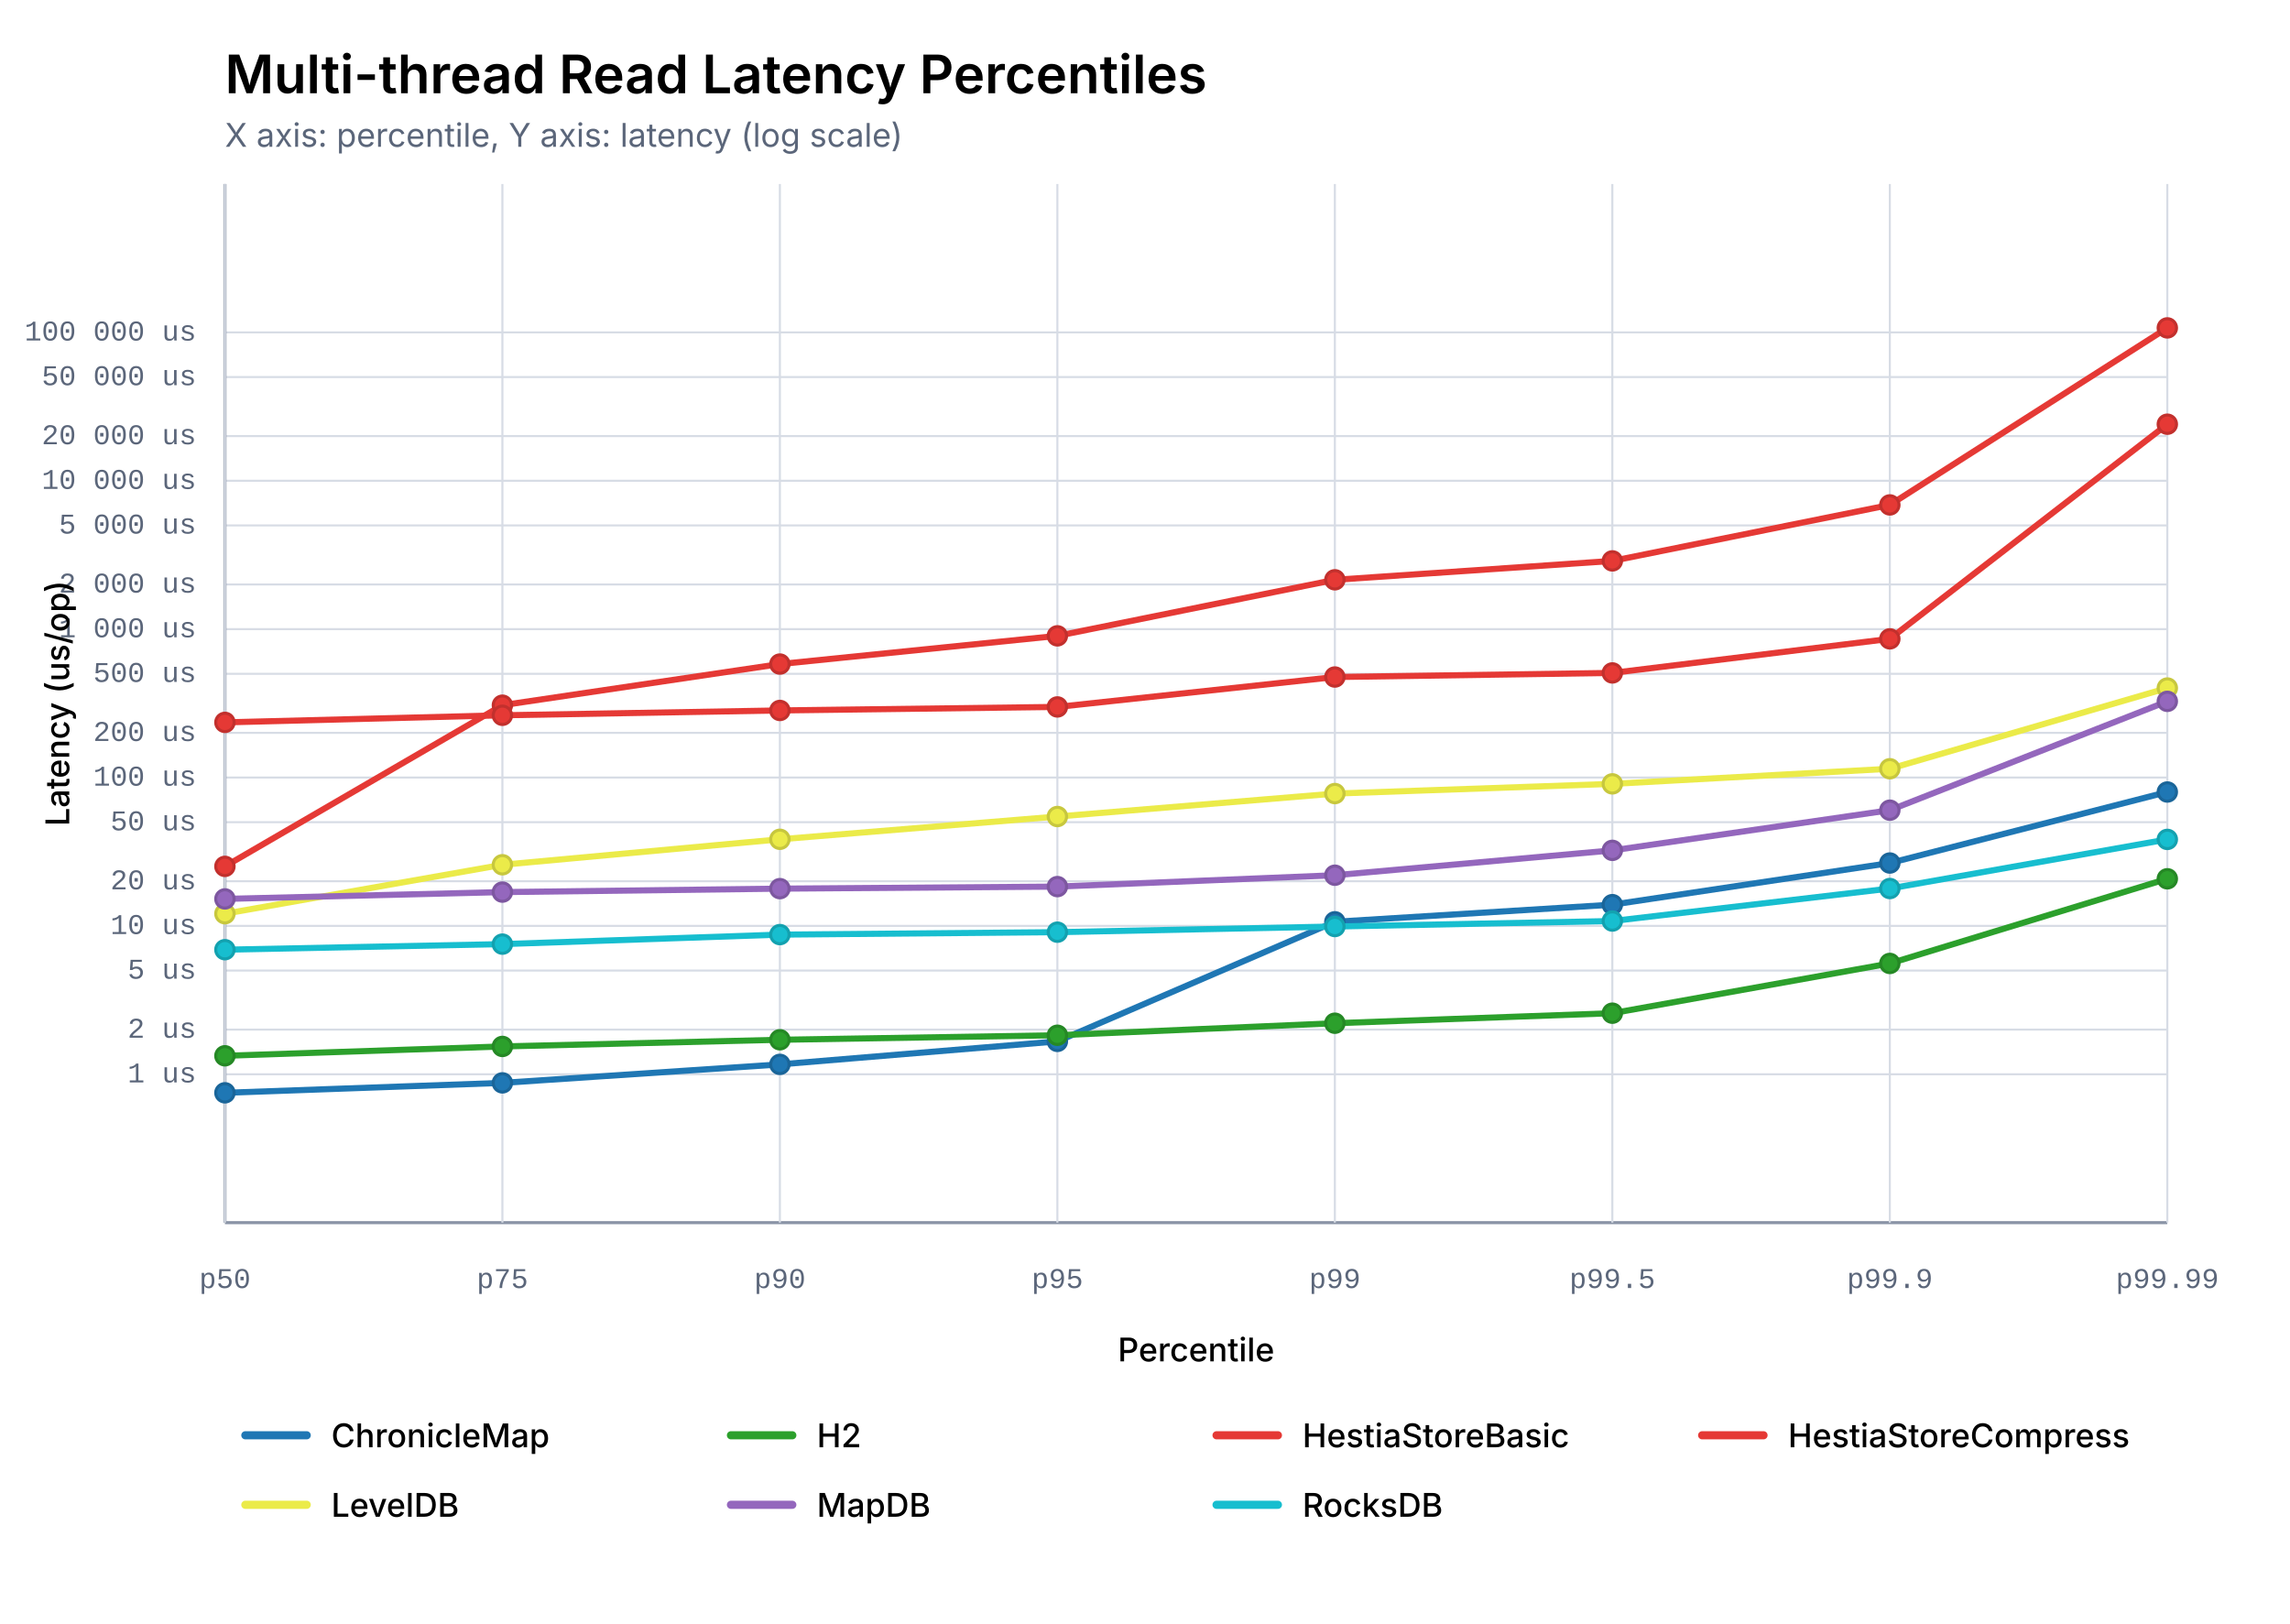
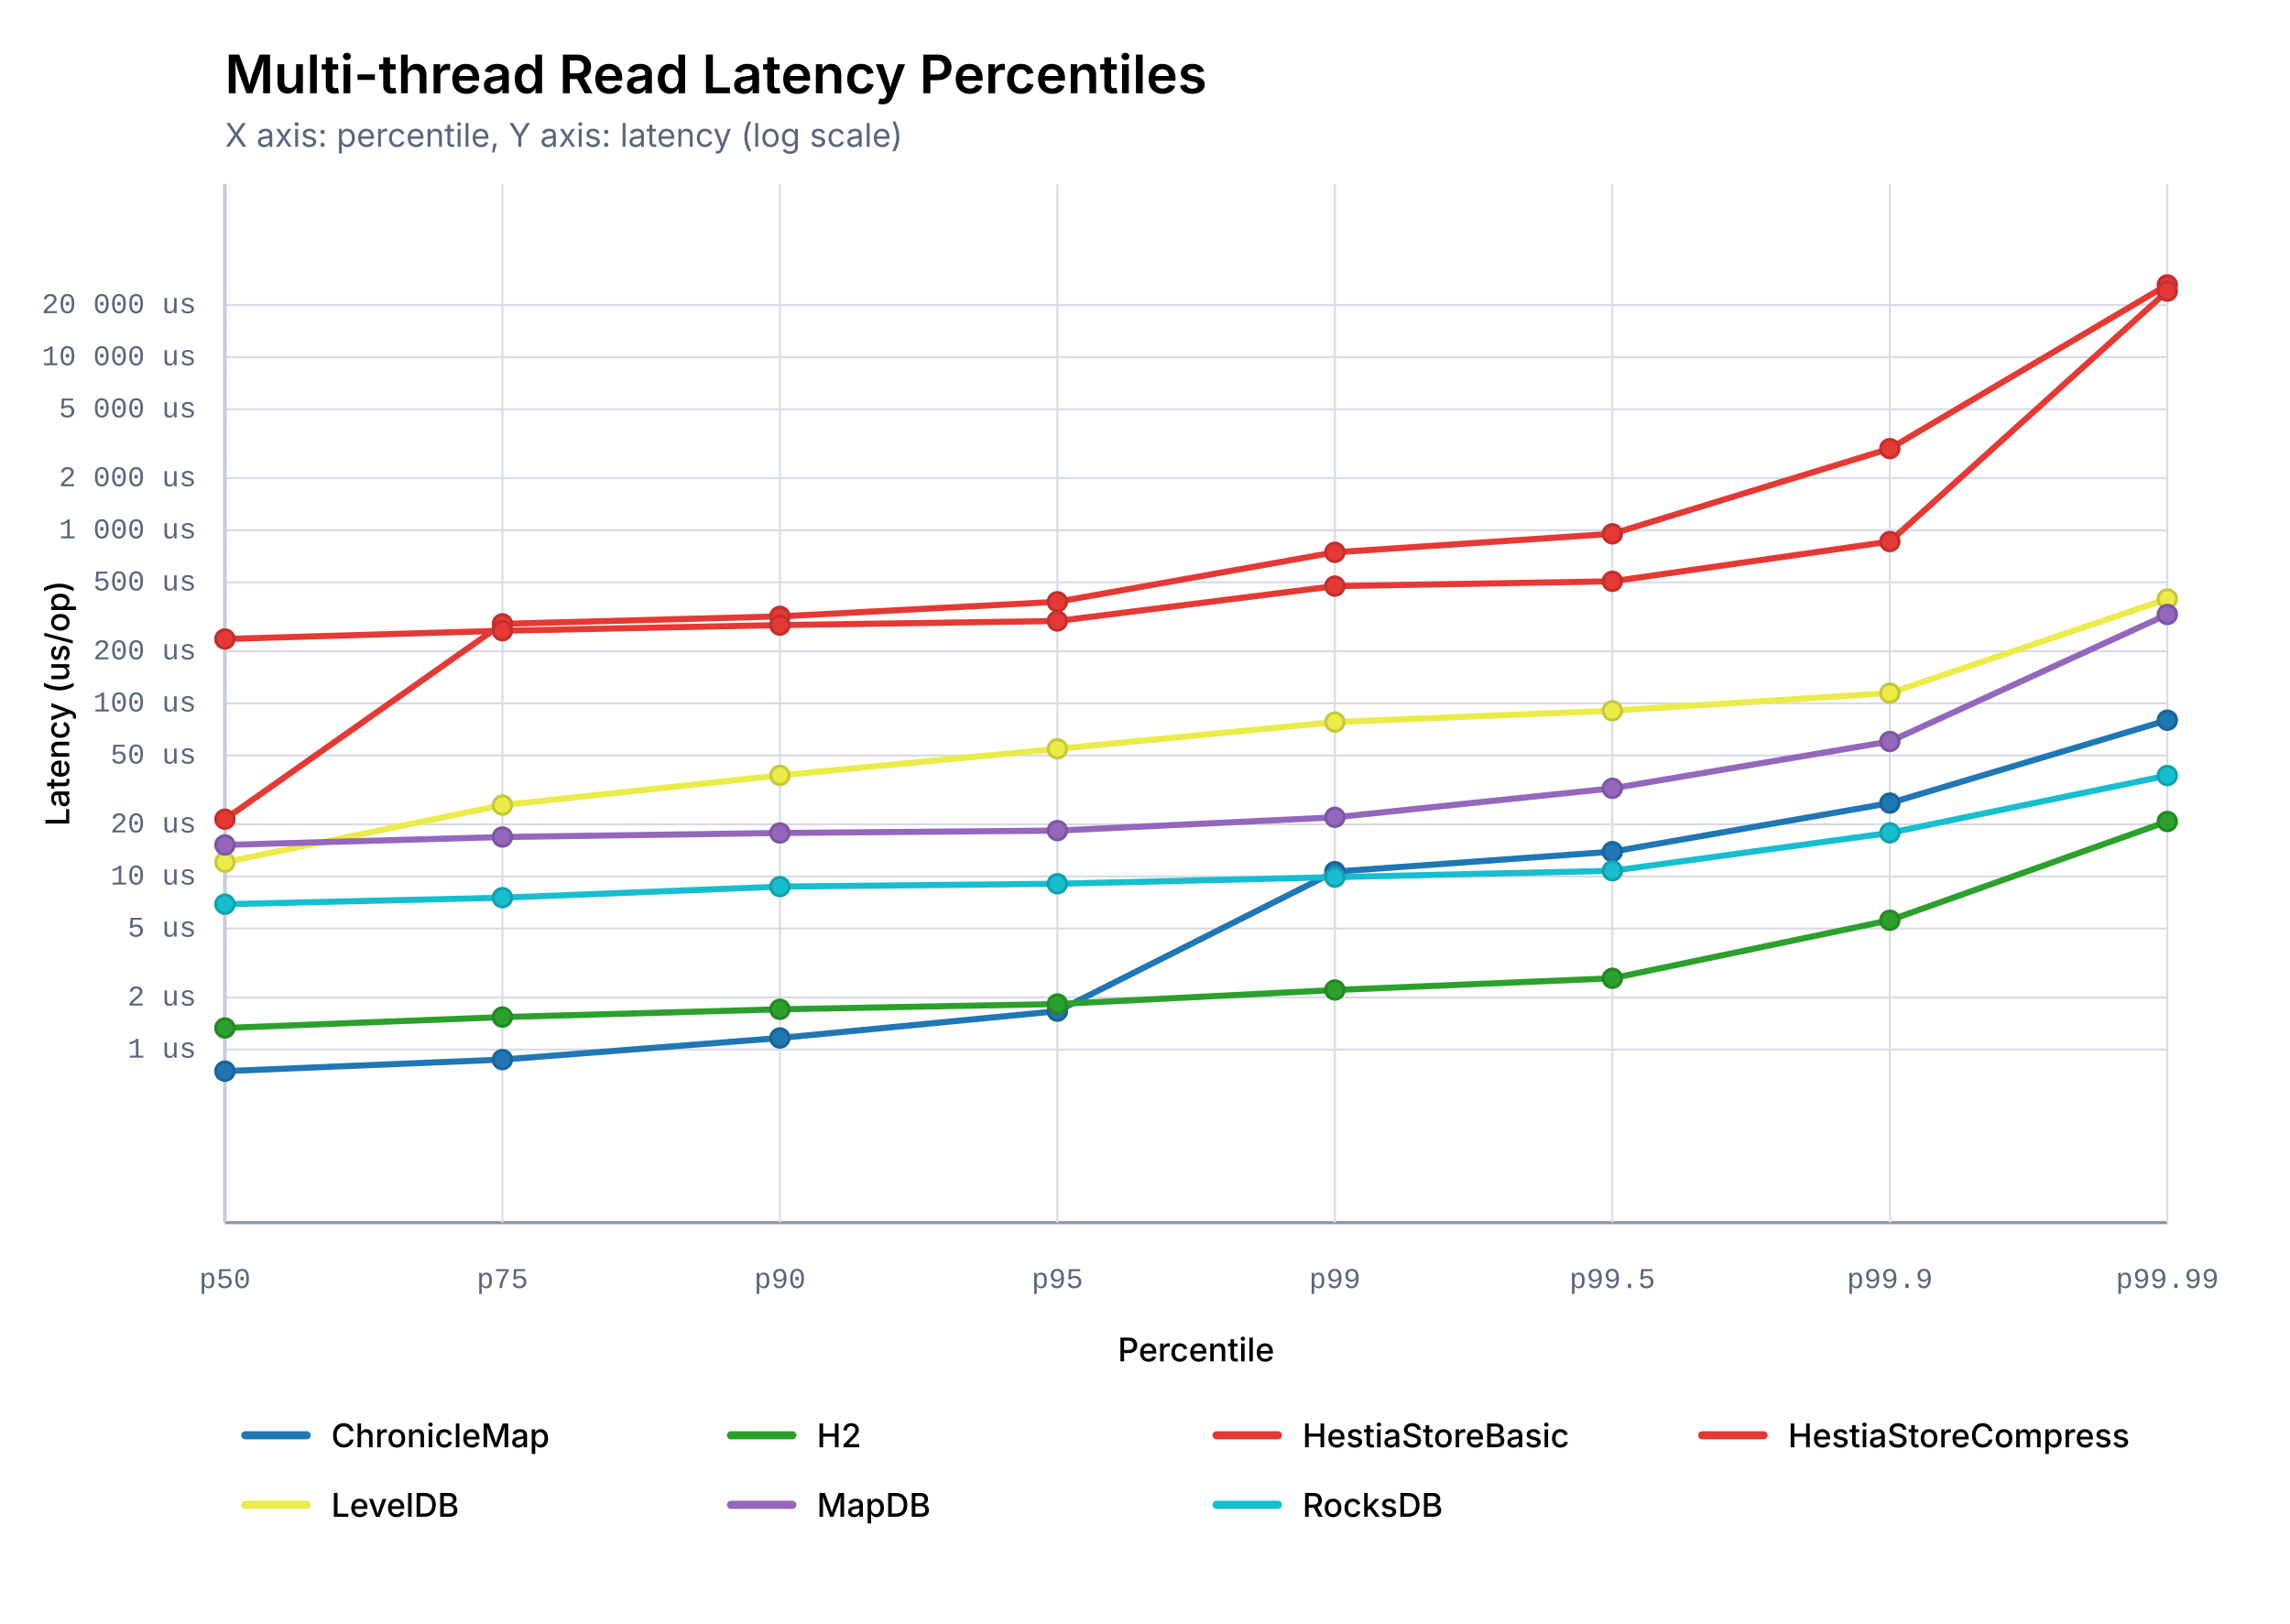
<svg xmlns="http://www.w3.org/2000/svg" width="1120" height="794" viewBox="0 0 1120 794">
  <style>
        text { fill: currentColor; dominant-baseline: middle; }
        .title { font: 600 26px "Inter", "Helvetica Neue", Arial, sans-serif; }
        .subtitle { font: 16px "Inter", "Helvetica Neue", Arial, sans-serif; fill: #5B667A; }
        .axis-label { font: 500 16px "Inter", "Helvetica Neue", Arial, sans-serif; }
        .tick { font: 14px "IBM Plex Mono", "Courier New", monospace; fill: #5B667A; }
        .legend { font: 500 16px "Inter", "Helvetica Neue", Arial, sans-serif; }
        .grid { stroke: #D7DCE5; stroke-width: 1; fill: none; }
        .axis { stroke: #8A94A6; stroke-width: 1.5; fill: none; }
    </style>
  <text class="title" x="110" y="36">Multi-thread Read Latency Percentiles</text>
  <text class="subtitle" x="110" y="66">X axis: percentile, Y axis: latency (log scale)</text>
-   <line class="grid" x1="110" y1="525.429" x2="1060" y2="525.429" />
-   <text class="tick" x="96" y="525.429" text-anchor="end">1 us</text>
-   <line class="grid" x1="110" y1="503.582" x2="1060" y2="503.582" />
-   <text class="tick" x="96" y="503.582" text-anchor="end">2 us</text>
-   <line class="grid" x1="110" y1="474.703" x2="1060" y2="474.703" />
-   <text class="tick" x="96" y="474.703" text-anchor="end">5 us</text>
-   <line class="grid" x1="110" y1="452.857" x2="1060" y2="452.857" />
-   <text class="tick" x="96" y="452.857" text-anchor="end">10 us</text>
-   <line class="grid" x1="110" y1="431.011" x2="1060" y2="431.011" />
-   <text class="tick" x="96" y="431.011" text-anchor="end">20 us</text>
-   <line class="grid" x1="110" y1="402.132" x2="1060" y2="402.132" />
-   <text class="tick" x="96" y="402.132" text-anchor="end">50 us</text>
-   <line class="grid" x1="110" y1="380.286" x2="1060" y2="380.286" />
-   <text class="tick" x="96" y="380.286" text-anchor="end">100 us</text>
-   <line class="grid" x1="110" y1="358.44" x2="1060" y2="358.44" />
-   <text class="tick" x="96" y="358.44" text-anchor="end">200 us</text>
-   <line class="grid" x1="110" y1="329.56" x2="1060" y2="329.56" />
-   <text class="tick" x="96" y="329.56" text-anchor="end">500 us</text>
-   <line class="grid" x1="110" y1="307.714" x2="1060" y2="307.714" />
-   <text class="tick" x="96" y="307.714" text-anchor="end">1 000 us</text>
-   <line class="grid" x1="110" y1="285.868" x2="1060" y2="285.868" />
-   <text class="tick" x="96" y="285.868" text-anchor="end">2 000 us</text>
-   <line class="grid" x1="110" y1="256.989" x2="1060" y2="256.989" />
-   <text class="tick" x="96" y="256.989" text-anchor="end">5 000 us</text>
-   <line class="grid" x1="110" y1="235.143" x2="1060" y2="235.143" />
-   <text class="tick" x="96" y="235.143" text-anchor="end">10 000 us</text>
-   <line class="grid" x1="110" y1="213.297" x2="1060" y2="213.297" />
-   <text class="tick" x="96" y="213.297" text-anchor="end">20 000 us</text>
-   <line class="grid" x1="110" y1="184.418" x2="1060" y2="184.418" />
-   <text class="tick" x="96" y="184.418" text-anchor="end">50 000 us</text>
-   <line class="grid" x1="110" y1="162.571" x2="1060" y2="162.571" />
-   <text class="tick" x="96" y="162.571" text-anchor="end">100 000 us</text>
+   <line class="grid" x1="110" y1="513.333" x2="1060" y2="513.333" />
+   <text class="tick" x="96" y="513.333" text-anchor="end">1 us</text>
+   <line class="grid" x1="110" y1="487.846" x2="1060" y2="487.846" />
+   <text class="tick" x="96" y="487.846" text-anchor="end">2 us</text>
+   <line class="grid" x1="110" y1="454.154" x2="1060" y2="454.154" />
+   <text class="tick" x="96" y="454.154" text-anchor="end">5 us</text>
+   <line class="grid" x1="110" y1="428.667" x2="1060" y2="428.667" />
+   <text class="tick" x="96" y="428.667" text-anchor="end">10 us</text>
+   <line class="grid" x1="110" y1="403.179" x2="1060" y2="403.179" />
+   <text class="tick" x="96" y="403.179" text-anchor="end">20 us</text>
+   <line class="grid" x1="110" y1="369.487" x2="1060" y2="369.487" />
+   <text class="tick" x="96" y="369.487" text-anchor="end">50 us</text>
+   <line class="grid" x1="110" y1="344.0" x2="1060" y2="344.0" />
+   <text class="tick" x="96" y="344.0" text-anchor="end">100 us</text>
+   <line class="grid" x1="110" y1="318.513" x2="1060" y2="318.513" />
+   <text class="tick" x="96" y="318.513" text-anchor="end">200 us</text>
+   <line class="grid" x1="110" y1="284.821" x2="1060" y2="284.821" />
+   <text class="tick" x="96" y="284.821" text-anchor="end">500 us</text>
+   <line class="grid" x1="110" y1="259.333" x2="1060" y2="259.333" />
+   <text class="tick" x="96" y="259.333" text-anchor="end">1 000 us</text>
+   <line class="grid" x1="110" y1="233.846" x2="1060" y2="233.846" />
+   <text class="tick" x="96" y="233.846" text-anchor="end">2 000 us</text>
+   <line class="grid" x1="110" y1="200.154" x2="1060" y2="200.154" />
+   <text class="tick" x="96" y="200.154" text-anchor="end">5 000 us</text>
+   <line class="grid" x1="110" y1="174.667" x2="1060" y2="174.667" />
+   <text class="tick" x="96" y="174.667" text-anchor="end">10 000 us</text>
+   <line class="grid" x1="110" y1="149.179" x2="1060" y2="149.179" />
+   <text class="tick" x="96" y="149.179" text-anchor="end">20 000 us</text>
  <line class="axis" x1="110" y1="598" x2="1060" y2="598" />
  <line class="axis" x1="110" y1="90" x2="110" y2="598" />
  <line class="grid" x1="110.0" y1="90" x2="110.0" y2="598" />
  <text class="tick" x="110.0" y="626" text-anchor="middle">p50</text>
  <line class="grid" x1="245.714" y1="90" x2="245.714" y2="598" />
  <text class="tick" x="245.714" y="626" text-anchor="middle">p75</text>
  <line class="grid" x1="381.429" y1="90" x2="381.429" y2="598" />
  <text class="tick" x="381.429" y="626" text-anchor="middle">p90</text>
  <line class="grid" x1="517.143" y1="90" x2="517.143" y2="598" />
  <text class="tick" x="517.143" y="626" text-anchor="middle">p95</text>
  <line class="grid" x1="652.857" y1="90" x2="652.857" y2="598" />
  <text class="tick" x="652.857" y="626" text-anchor="middle">p99</text>
  <line class="grid" x1="788.571" y1="90" x2="788.571" y2="598" />
  <text class="tick" x="788.571" y="626" text-anchor="middle">p99.5</text>
  <line class="grid" x1="924.286" y1="90" x2="924.286" y2="598" />
  <text class="tick" x="924.286" y="626" text-anchor="middle">p99.9</text>
  <line class="grid" x1="1060.0" y1="90" x2="1060.0" y2="598" />
  <text class="tick" x="1060.0" y="626" text-anchor="middle">p99.99</text>
  <text class="axis-label" x="585" y="660" text-anchor="middle">Percentile</text>
  <text class="axis-label" x="28" y="344" transform="rotate(-90 28 344)" text-anchor="middle">Latency (us/op)</text>
-   <polyline points="110.00,534.50 245.71,529.64 381.43,520.59 517.14,509.34 652.86,450.85 788.57,442.47 924.29,422.11 1060.00,387.37" fill="none" stroke="#1F77B4" stroke-width="3" stroke-linejoin="round" stroke-linecap="round" />
-   <circle cx="110.0" cy="534.496" r="4.5" fill="#1F77B4" stroke="#1A6599" stroke-width="1.5" />
-   <circle cx="245.714" cy="529.637" r="4.5" fill="#1F77B4" stroke="#1A6599" stroke-width="1.5" />
-   <circle cx="381.429" cy="520.588" r="4.5" fill="#1F77B4" stroke="#1A6599" stroke-width="1.5" />
-   <circle cx="517.143" cy="509.341" r="4.5" fill="#1F77B4" stroke="#1A6599" stroke-width="1.5" />
-   <circle cx="652.857" cy="450.855" r="4.5" fill="#1F77B4" stroke="#1A6599" stroke-width="1.5" />
-   <circle cx="788.571" cy="442.469" r="4.5" fill="#1F77B4" stroke="#1A6599" stroke-width="1.5" />
-   <circle cx="924.286" cy="422.108" r="4.5" fill="#1F77B4" stroke="#1A6599" stroke-width="1.5" />
-   <circle cx="1060.0" cy="387.369" r="4.5" fill="#1F77B4" stroke="#1A6599" stroke-width="1.5" />
-   <polyline points="110.00,516.39 245.71,511.82 381.43,508.56 517.14,506.35 652.86,500.46 788.57,495.56 924.29,471.22 1060.00,429.82" fill="none" stroke="#2CA02C" stroke-width="3" stroke-linejoin="round" stroke-linecap="round" />
-   <circle cx="110.0" cy="516.393" r="4.5" fill="#2CA02C" stroke="#258825" stroke-width="1.5" />
-   <circle cx="245.714" cy="511.82" r="4.5" fill="#2CA02C" stroke="#258825" stroke-width="1.5" />
-   <circle cx="381.429" cy="508.557" r="4.5" fill="#2CA02C" stroke="#258825" stroke-width="1.5" />
-   <circle cx="517.143" cy="506.348" r="4.5" fill="#2CA02C" stroke="#258825" stroke-width="1.5" />
-   <circle cx="652.857" cy="500.464" r="4.5" fill="#2CA02C" stroke="#258825" stroke-width="1.5" />
-   <circle cx="788.571" cy="495.557" r="4.5" fill="#2CA02C" stroke="#258825" stroke-width="1.5" />
-   <circle cx="924.286" cy="471.222" r="4.5" fill="#2CA02C" stroke="#258825" stroke-width="1.5" />
-   <circle cx="1060.0" cy="429.823" r="4.5" fill="#2CA02C" stroke="#258825" stroke-width="1.5" />
-   <polyline points="110.00,423.75 245.71,344.91 381.43,324.79 517.14,311.00 652.86,283.58 788.57,274.34 924.29,246.96 1060.00,160.38" fill="none" stroke="#E53935" stroke-width="3" stroke-linejoin="round" stroke-linecap="round" />
-   <circle cx="110.0" cy="423.747" r="4.5" fill="#E53935" stroke="#C2302D" stroke-width="1.5" />
-   <circle cx="245.714" cy="344.913" r="4.5" fill="#E53935" stroke="#C2302D" stroke-width="1.5" />
-   <circle cx="381.429" cy="324.794" r="4.5" fill="#E53935" stroke="#C2302D" stroke-width="1.5" />
-   <circle cx="517.143" cy="310.996" r="4.5" fill="#E53935" stroke="#C2302D" stroke-width="1.5" />
-   <circle cx="652.857" cy="283.583" r="4.5" fill="#E53935" stroke="#C2302D" stroke-width="1.5" />
-   <circle cx="788.571" cy="274.336" r="4.5" fill="#E53935" stroke="#C2302D" stroke-width="1.5" />
-   <circle cx="924.286" cy="246.961" r="4.5" fill="#E53935" stroke="#C2302D" stroke-width="1.5" />
-   <circle cx="1060.0" cy="160.378" r="4.5" fill="#E53935" stroke="#C2302D" stroke-width="1.5" />
-   <polyline points="110.00,353.32 245.71,349.85 381.43,347.48 517.14,345.76 652.86,331.13 788.57,329.13 924.29,312.46 1060.00,207.48" fill="none" stroke="#E53935" stroke-width="3" stroke-linejoin="round" stroke-linecap="round" />
-   <circle cx="110.0" cy="353.321" r="4.5" fill="#E53935" stroke="#C2302D" stroke-width="1.5" />
-   <circle cx="245.714" cy="349.85" r="4.5" fill="#E53935" stroke="#C2302D" stroke-width="1.5" />
-   <circle cx="381.429" cy="347.484" r="4.5" fill="#E53935" stroke="#C2302D" stroke-width="1.5" />
-   <circle cx="517.143" cy="345.765" r="4.5" fill="#E53935" stroke="#C2302D" stroke-width="1.5" />
-   <circle cx="652.857" cy="331.134" r="4.5" fill="#E53935" stroke="#C2302D" stroke-width="1.5" />
-   <circle cx="788.571" cy="329.13" r="4.5" fill="#E53935" stroke="#C2302D" stroke-width="1.5" />
-   <circle cx="924.286" cy="312.462" r="4.5" fill="#E53935" stroke="#C2302D" stroke-width="1.5" />
-   <circle cx="1060.0" cy="207.483" r="4.5" fill="#E53935" stroke="#C2302D" stroke-width="1.5" />
-   <polyline points="110.00,446.90 245.71,422.96 381.43,410.50 517.14,399.36 652.86,388.14 788.57,383.39 924.29,376.00 1060.00,336.52" fill="none" stroke="#ebeb49" stroke-width="3" stroke-linejoin="round" stroke-linecap="round" />
-   <circle cx="110.0" cy="446.901" r="4.5" fill="#ebeb49" stroke="#C7C73E" stroke-width="1.5" />
-   <circle cx="245.714" cy="422.956" r="4.5" fill="#ebeb49" stroke="#C7C73E" stroke-width="1.5" />
-   <circle cx="381.429" cy="410.504" r="4.5" fill="#ebeb49" stroke="#C7C73E" stroke-width="1.5" />
-   <circle cx="517.143" cy="399.363" r="4.5" fill="#ebeb49" stroke="#C7C73E" stroke-width="1.5" />
-   <circle cx="652.857" cy="388.136" r="4.5" fill="#ebeb49" stroke="#C7C73E" stroke-width="1.5" />
-   <circle cx="788.571" cy="383.389" r="4.5" fill="#ebeb49" stroke="#C7C73E" stroke-width="1.5" />
-   <circle cx="924.286" cy="376.002" r="4.5" fill="#ebeb49" stroke="#C7C73E" stroke-width="1.5" />
-   <circle cx="1060.0" cy="336.523" r="4.5" fill="#ebeb49" stroke="#C7C73E" stroke-width="1.5" />
-   <polyline points="110.00,439.66 245.71,436.33 381.43,434.64 517.14,433.64 652.86,428.08 788.57,415.92 924.29,396.27 1060.00,343.03" fill="none" stroke="#9467BD" stroke-width="3" stroke-linejoin="round" stroke-linecap="round" />
-   <circle cx="110.0" cy="439.66" r="4.5" fill="#9467BD" stroke="#7D57A0" stroke-width="1.5" />
-   <circle cx="245.714" cy="436.327" r="4.5" fill="#9467BD" stroke="#7D57A0" stroke-width="1.5" />
-   <circle cx="381.429" cy="434.641" r="4.5" fill="#9467BD" stroke="#7D57A0" stroke-width="1.5" />
-   <circle cx="517.143" cy="433.639" r="4.5" fill="#9467BD" stroke="#7D57A0" stroke-width="1.5" />
-   <circle cx="652.857" cy="428.076" r="4.5" fill="#9467BD" stroke="#7D57A0" stroke-width="1.5" />
-   <circle cx="788.571" cy="415.915" r="4.5" fill="#9467BD" stroke="#7D57A0" stroke-width="1.5" />
-   <circle cx="924.286" cy="396.268" r="4.5" fill="#9467BD" stroke="#7D57A0" stroke-width="1.5" />
-   <circle cx="1060.0" cy="343.027" r="4.5" fill="#9467BD" stroke="#7D57A0" stroke-width="1.5" />
-   <polyline points="110.00,464.50 245.71,461.77 381.43,457.12 517.14,455.93 652.86,453.16 788.57,450.48 924.29,434.58 1060.00,410.56" fill="none" stroke="#17BECF" stroke-width="3" stroke-linejoin="round" stroke-linecap="round" />
-   <circle cx="110.0" cy="464.497" r="4.5" fill="#17BECF" stroke="#13A1AF" stroke-width="1.5" />
-   <circle cx="245.714" cy="461.773" r="4.5" fill="#17BECF" stroke="#13A1AF" stroke-width="1.5" />
-   <circle cx="381.429" cy="457.116" r="4.5" fill="#17BECF" stroke="#13A1AF" stroke-width="1.5" />
-   <circle cx="517.143" cy="455.927" r="4.5" fill="#17BECF" stroke="#13A1AF" stroke-width="1.5" />
-   <circle cx="652.857" cy="453.161" r="4.5" fill="#17BECF" stroke="#13A1AF" stroke-width="1.5" />
-   <circle cx="788.571" cy="450.478" r="4.5" fill="#17BECF" stroke="#13A1AF" stroke-width="1.5" />
-   <circle cx="924.286" cy="434.585" r="4.5" fill="#17BECF" stroke="#13A1AF" stroke-width="1.5" />
-   <circle cx="1060.0" cy="410.557" r="4.5" fill="#17BECF" stroke="#13A1AF" stroke-width="1.5" />
+   <polyline points="110.00,523.91 245.71,518.24 381.43,507.69 517.14,494.56 652.86,426.33 788.57,416.55 924.29,392.79 1060.00,352.26" fill="none" stroke="#1F77B4" stroke-width="3" stroke-linejoin="round" stroke-linecap="round" />
+   <circle cx="110.0" cy="523.911" r="4.5" fill="#1F77B4" stroke="#1A6599" stroke-width="1.5" />
+   <circle cx="245.714" cy="518.243" r="4.5" fill="#1F77B4" stroke="#1A6599" stroke-width="1.5" />
+   <circle cx="381.429" cy="507.686" r="4.5" fill="#1F77B4" stroke="#1A6599" stroke-width="1.5" />
+   <circle cx="517.143" cy="494.565" r="4.5" fill="#1F77B4" stroke="#1A6599" stroke-width="1.5" />
+   <circle cx="652.857" cy="426.33" r="4.5" fill="#1F77B4" stroke="#1A6599" stroke-width="1.5" />
+   <circle cx="788.571" cy="416.548" r="4.5" fill="#1F77B4" stroke="#1A6599" stroke-width="1.5" />
+   <circle cx="924.286" cy="392.793" r="4.5" fill="#1F77B4" stroke="#1A6599" stroke-width="1.5" />
+   <circle cx="1060.0" cy="352.264" r="4.5" fill="#1F77B4" stroke="#1A6599" stroke-width="1.5" />
+   <polyline points="110.00,502.79 245.71,497.46 381.43,493.65 517.14,491.07 652.86,484.21 788.57,478.48 924.29,450.09 1060.00,401.79" fill="none" stroke="#2CA02C" stroke-width="3" stroke-linejoin="round" stroke-linecap="round" />
+   <circle cx="110.0" cy="502.792" r="4.5" fill="#2CA02C" stroke="#258825" stroke-width="1.5" />
+   <circle cx="245.714" cy="497.457" r="4.5" fill="#2CA02C" stroke="#258825" stroke-width="1.5" />
+   <circle cx="381.429" cy="493.649" r="4.5" fill="#2CA02C" stroke="#258825" stroke-width="1.5" />
+   <circle cx="517.143" cy="491.072" r="4.5" fill="#2CA02C" stroke="#258825" stroke-width="1.5" />
+   <circle cx="652.857" cy="484.208" r="4.5" fill="#2CA02C" stroke="#258825" stroke-width="1.5" />
+   <circle cx="788.571" cy="478.483" r="4.5" fill="#2CA02C" stroke="#258825" stroke-width="1.5" />
+   <circle cx="924.286" cy="450.092" r="4.5" fill="#2CA02C" stroke="#258825" stroke-width="1.5" />
+   <circle cx="1060.0" cy="401.794" r="4.5" fill="#2CA02C" stroke="#258825" stroke-width="1.5" />
+   <polyline points="110.00,400.68 245.71,305.14 381.43,301.47 517.14,294.33 652.86,270.13 788.57,261.09 924.29,219.41 1060.00,139.35" fill="none" stroke="#E53935" stroke-width="3" stroke-linejoin="round" stroke-linecap="round" />
+   <circle cx="110.0" cy="400.678" r="4.5" fill="#E53935" stroke="#C2302D" stroke-width="1.5" />
+   <circle cx="245.714" cy="305.137" r="4.5" fill="#E53935" stroke="#C2302D" stroke-width="1.5" />
+   <circle cx="381.429" cy="301.467" r="4.5" fill="#E53935" stroke="#C2302D" stroke-width="1.5" />
+   <circle cx="517.143" cy="294.331" r="4.5" fill="#E53935" stroke="#C2302D" stroke-width="1.5" />
+   <circle cx="652.857" cy="270.134" r="4.5" fill="#E53935" stroke="#C2302D" stroke-width="1.5" />
+   <circle cx="788.571" cy="261.09" r="4.5" fill="#E53935" stroke="#C2302D" stroke-width="1.5" />
+   <circle cx="924.286" cy="219.413" r="4.5" fill="#E53935" stroke="#C2302D" stroke-width="1.5" />
+   <circle cx="1060.0" cy="139.355" r="4.5" fill="#E53935" stroke="#C2302D" stroke-width="1.5" />
+   <polyline points="110.00,312.54 245.71,308.49 381.43,305.73 517.14,303.73 652.86,286.66 788.57,284.32 924.29,264.87 1060.00,142.40" fill="none" stroke="#E53935" stroke-width="3" stroke-linejoin="round" stroke-linecap="round" />
+   <circle cx="110.0" cy="312.542" r="4.5" fill="#E53935" stroke="#C2302D" stroke-width="1.5" />
+   <circle cx="245.714" cy="308.492" r="4.5" fill="#E53935" stroke="#C2302D" stroke-width="1.5" />
+   <circle cx="381.429" cy="305.731" r="4.5" fill="#E53935" stroke="#C2302D" stroke-width="1.5" />
+   <circle cx="517.143" cy="303.726" r="4.5" fill="#E53935" stroke="#C2302D" stroke-width="1.5" />
+   <circle cx="652.857" cy="286.656" r="4.5" fill="#E53935" stroke="#C2302D" stroke-width="1.5" />
+   <circle cx="788.571" cy="284.318" r="4.5" fill="#E53935" stroke="#C2302D" stroke-width="1.5" />
+   <circle cx="924.286" cy="264.872" r="4.5" fill="#E53935" stroke="#C2302D" stroke-width="1.5" />
+   <circle cx="1060.0" cy="142.396" r="4.5" fill="#E53935" stroke="#C2302D" stroke-width="1.5" />
+   <polyline points="110.00,421.72 245.71,393.78 381.43,379.25 517.14,366.26 652.86,353.16 788.57,347.62 924.29,339.00 1060.00,292.94" fill="none" stroke="#ebeb49" stroke-width="3" stroke-linejoin="round" stroke-linecap="round" />
+   <circle cx="110.0" cy="421.718" r="4.5" fill="#ebeb49" stroke="#C7C73E" stroke-width="1.5" />
+   <circle cx="245.714" cy="393.782" r="4.5" fill="#ebeb49" stroke="#C7C73E" stroke-width="1.5" />
+   <circle cx="381.429" cy="379.255" r="4.5" fill="#ebeb49" stroke="#C7C73E" stroke-width="1.5" />
+   <circle cx="517.143" cy="366.256" r="4.5" fill="#ebeb49" stroke="#C7C73E" stroke-width="1.5" />
+   <circle cx="652.857" cy="353.159" r="4.5" fill="#ebeb49" stroke="#C7C73E" stroke-width="1.5" />
+   <circle cx="788.571" cy="347.62" r="4.5" fill="#ebeb49" stroke="#C7C73E" stroke-width="1.5" />
+   <circle cx="924.286" cy="339.002" r="4.5" fill="#ebeb49" stroke="#C7C73E" stroke-width="1.5" />
+   <circle cx="1060.0" cy="292.943" r="4.5" fill="#ebeb49" stroke="#C7C73E" stroke-width="1.5" />
+   <polyline points="110.00,413.27 245.71,409.38 381.43,407.41 517.14,406.25 652.86,399.76 788.57,385.57 924.29,362.65 1060.00,300.53" fill="none" stroke="#9467BD" stroke-width="3" stroke-linejoin="round" stroke-linecap="round" />
+   <circle cx="110.0" cy="413.271" r="4.5" fill="#9467BD" stroke="#7D57A0" stroke-width="1.5" />
+   <circle cx="245.714" cy="409.381" r="4.5" fill="#9467BD" stroke="#7D57A0" stroke-width="1.5" />
+   <circle cx="381.429" cy="407.415" r="4.5" fill="#9467BD" stroke="#7D57A0" stroke-width="1.5" />
+   <circle cx="517.143" cy="406.245" r="4.5" fill="#9467BD" stroke="#7D57A0" stroke-width="1.5" />
+   <circle cx="652.857" cy="399.755" r="4.5" fill="#9467BD" stroke="#7D57A0" stroke-width="1.5" />
+   <circle cx="788.571" cy="385.568" r="4.5" fill="#9467BD" stroke="#7D57A0" stroke-width="1.5" />
+   <circle cx="924.286" cy="362.646" r="4.5" fill="#9467BD" stroke="#7D57A0" stroke-width="1.5" />
+   <circle cx="1060.0" cy="300.531" r="4.5" fill="#9467BD" stroke="#7D57A0" stroke-width="1.5" />
+   <polyline points="110.00,442.25 245.71,439.07 381.43,433.64 517.14,432.25 652.86,429.02 788.57,425.89 924.29,407.35 1060.00,379.32" fill="none" stroke="#17BECF" stroke-width="3" stroke-linejoin="round" stroke-linecap="round" />
+   <circle cx="110.0" cy="442.247" r="4.5" fill="#17BECF" stroke="#13A1AF" stroke-width="1.5" />
+   <circle cx="245.714" cy="439.069" r="4.5" fill="#17BECF" stroke="#13A1AF" stroke-width="1.5" />
+   <circle cx="381.429" cy="433.636" r="4.5" fill="#17BECF" stroke="#13A1AF" stroke-width="1.5" />
+   <circle cx="517.143" cy="432.248" r="4.5" fill="#17BECF" stroke="#13A1AF" stroke-width="1.5" />
+   <circle cx="652.857" cy="429.021" r="4.5" fill="#17BECF" stroke="#13A1AF" stroke-width="1.5" />
+   <circle cx="788.571" cy="425.891" r="4.5" fill="#17BECF" stroke="#13A1AF" stroke-width="1.5" />
+   <circle cx="924.286" cy="407.349" r="4.5" fill="#17BECF" stroke="#13A1AF" stroke-width="1.5" />
+   <circle cx="1060.0" cy="379.316" r="4.5" fill="#17BECF" stroke="#13A1AF" stroke-width="1.5" />
  <line x1="120.0" y1="702.0" x2="150.0" y2="702.0" stroke="#1F77B4" stroke-width="4" stroke-linecap="round" />
  <text class="legend" x="162.0" y="702.0">ChronicleMap</text>
  <line x1="357.5" y1="702.0" x2="387.5" y2="702.0" stroke="#2CA02C" stroke-width="4" stroke-linecap="round" />
  <text class="legend" x="399.5" y="702.0">H2</text>
  <line x1="595.0" y1="702.0" x2="625.0" y2="702.0" stroke="#E53935" stroke-width="4" stroke-linecap="round" />
  <text class="legend" x="637.0" y="702.0">HestiaStoreBasic</text>
  <line x1="832.5" y1="702.0" x2="862.5" y2="702.0" stroke="#E53935" stroke-width="4" stroke-linecap="round" />
  <text class="legend" x="874.5" y="702.0">HestiaStoreCompress</text>
  <line x1="120.0" y1="736.0" x2="150.0" y2="736.0" stroke="#ebeb49" stroke-width="4" stroke-linecap="round" />
  <text class="legend" x="162.0" y="736.0">LevelDB</text>
  <line x1="357.5" y1="736.0" x2="387.5" y2="736.0" stroke="#9467BD" stroke-width="4" stroke-linecap="round" />
  <text class="legend" x="399.5" y="736.0">MapDB</text>
  <line x1="595.0" y1="736.0" x2="625.0" y2="736.0" stroke="#17BECF" stroke-width="4" stroke-linecap="round" />
  <text class="legend" x="637.0" y="736.0">RocksDB</text>
</svg>
